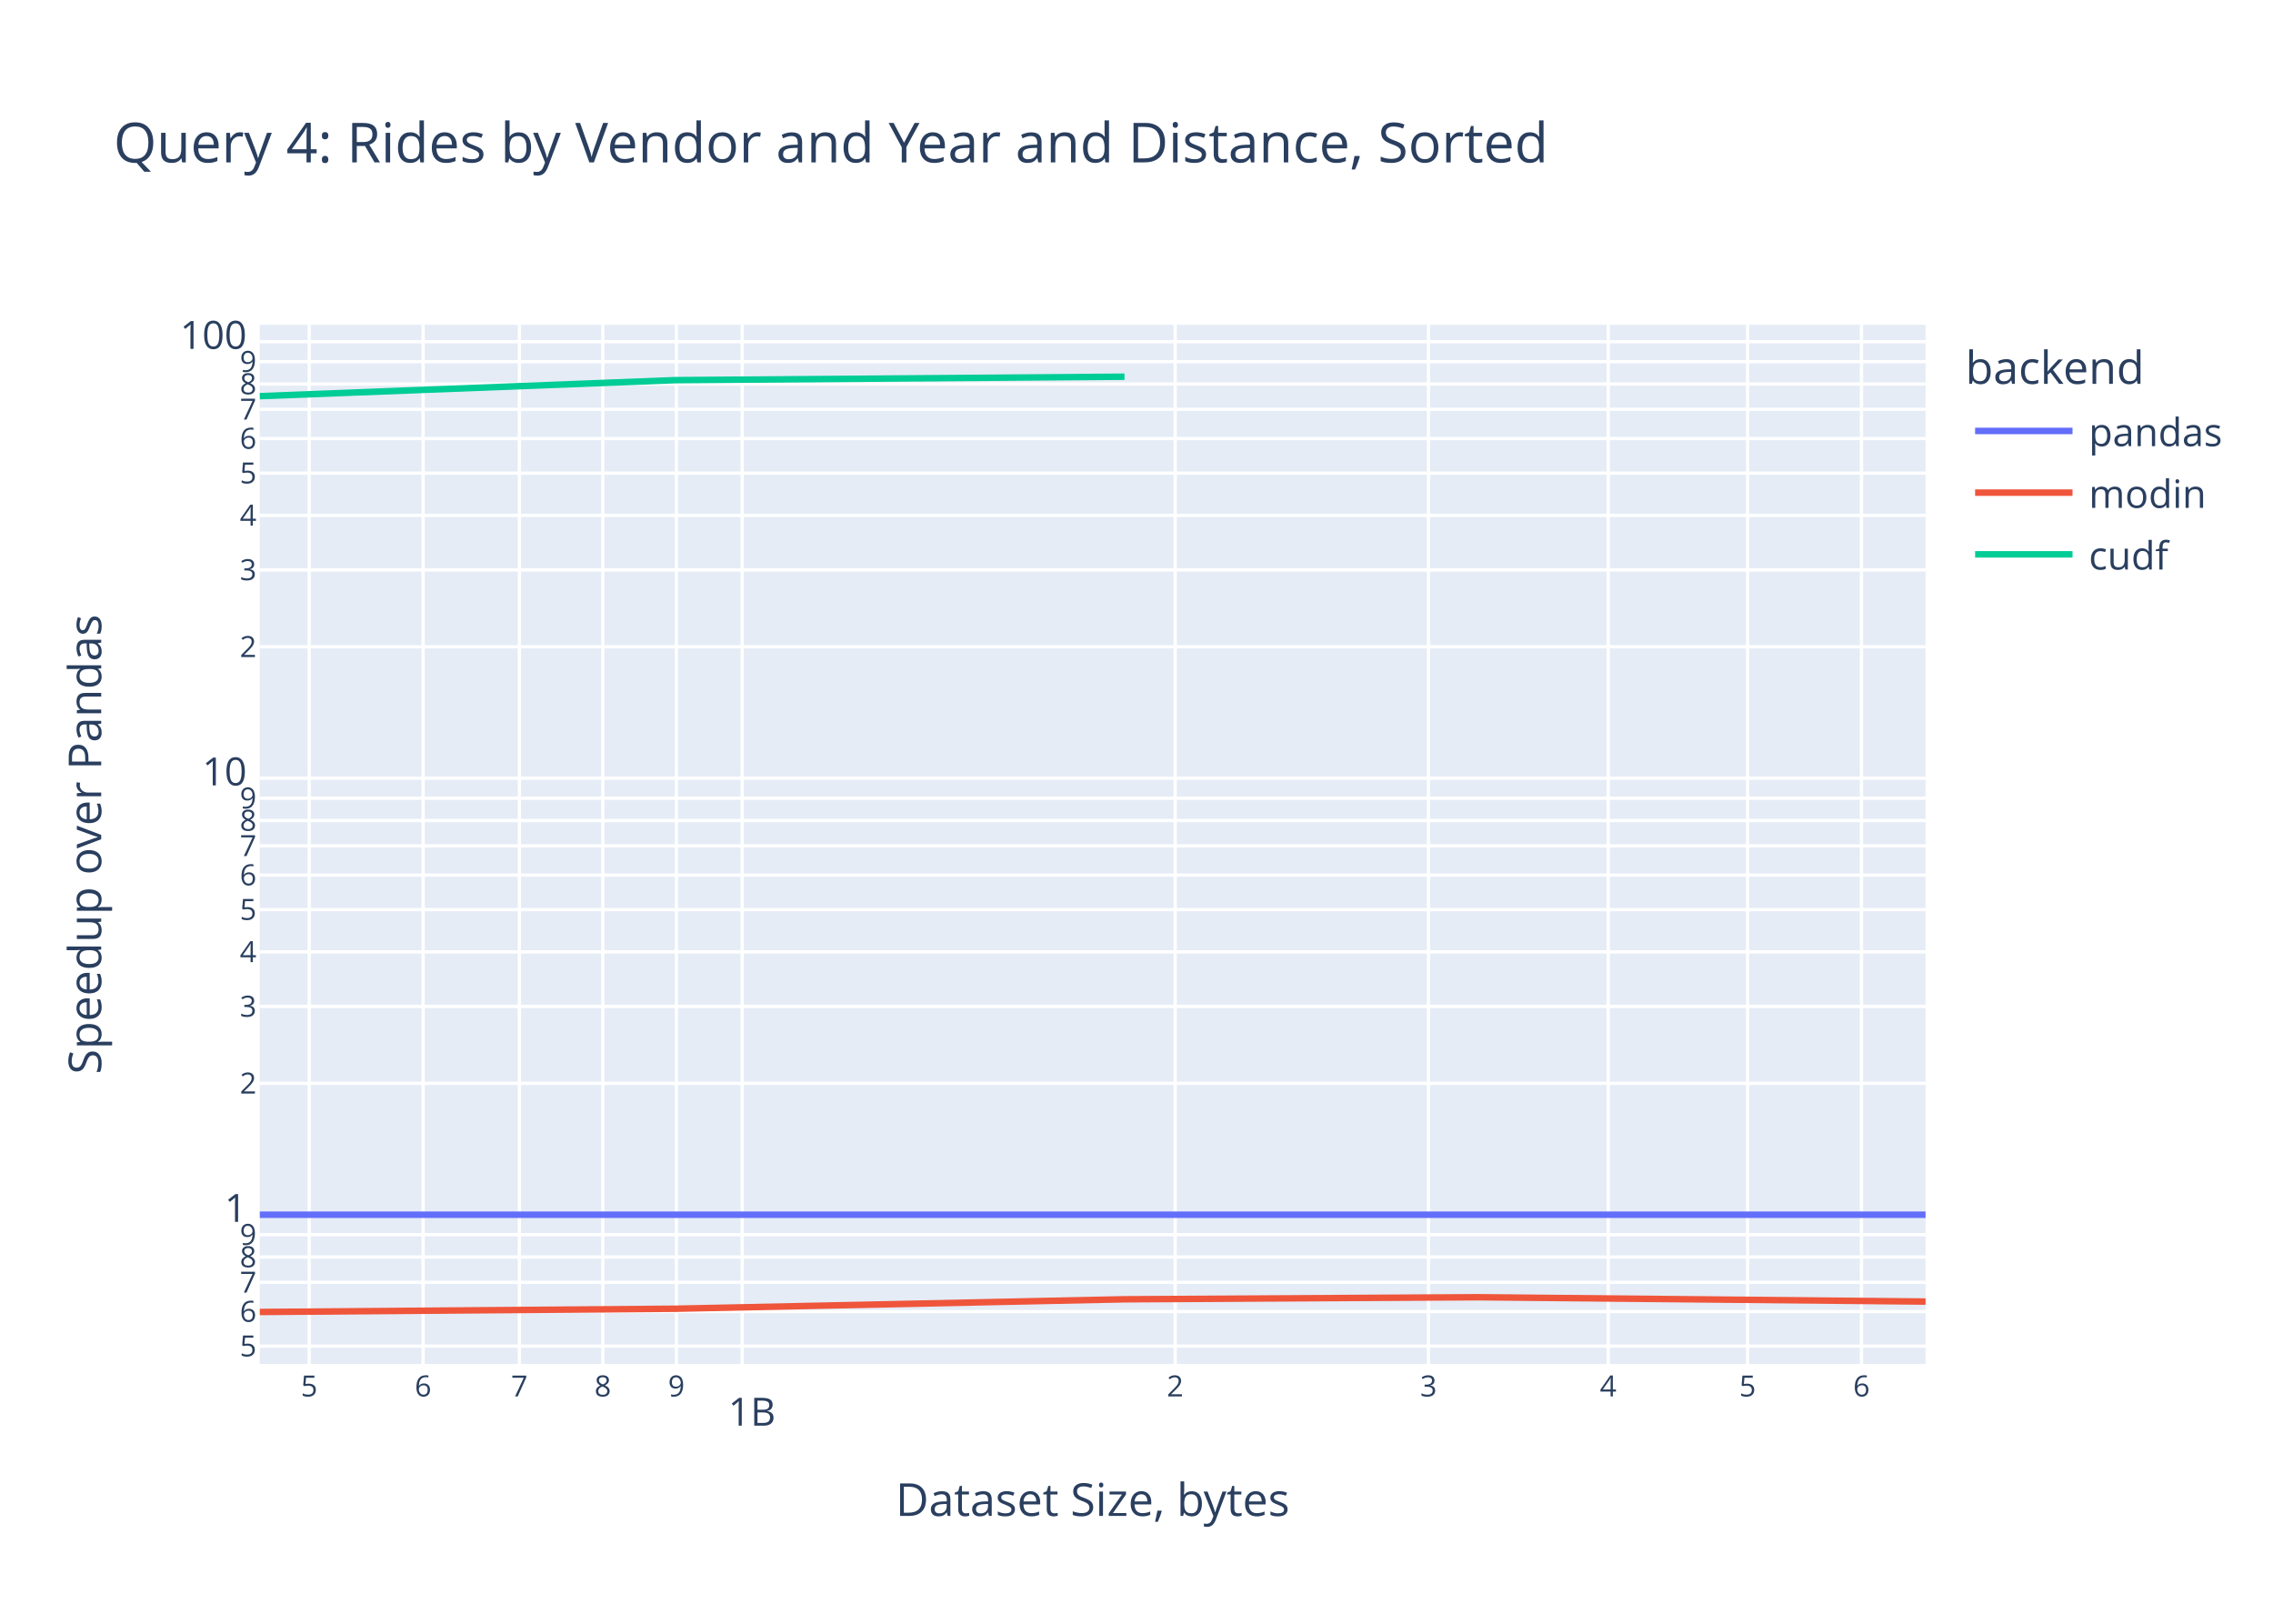
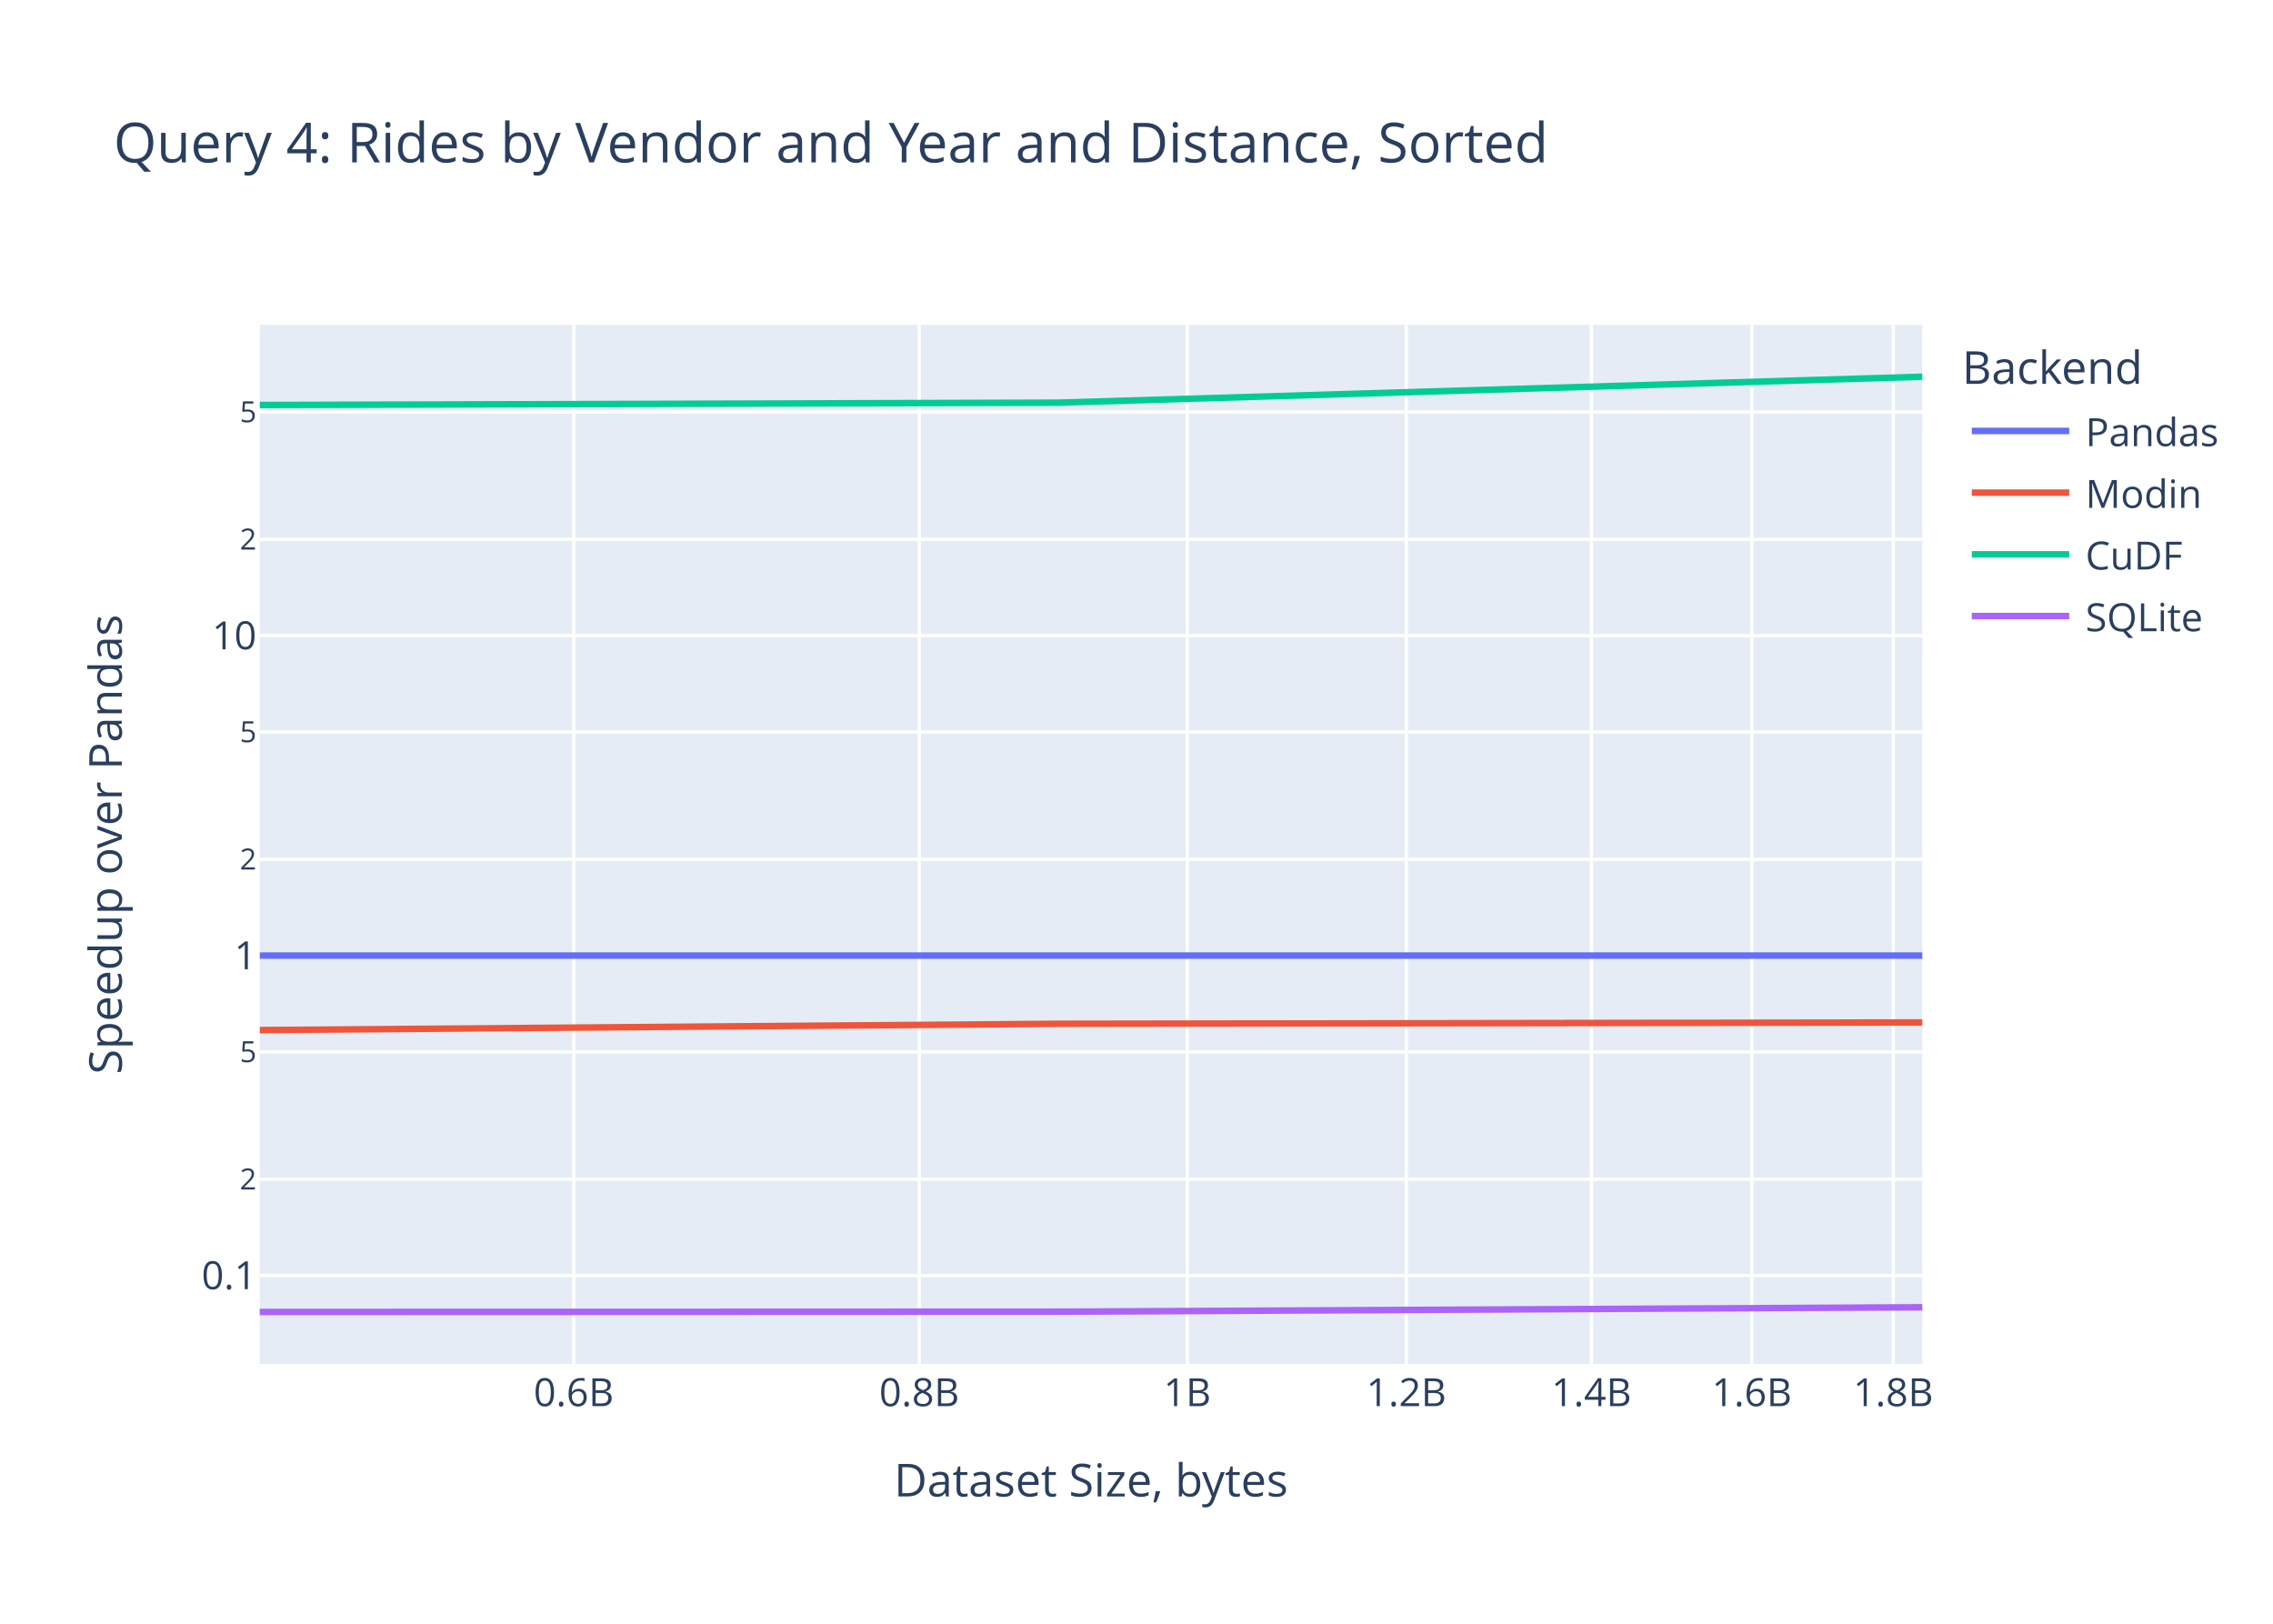
<svg xmlns="http://www.w3.org/2000/svg" class="main-svg" width="700" height="500" style="" viewBox="0 0 700 500">
  <rect x="0" y="0" width="700" height="500" style="fill: rgb(255, 255, 255); fill-opacity: 1;" />
-   <defs id="defs-67ce8e">
+   <defs id="defs-0a48e6">
    <g class="clips">
-       <clipPath id="clip67ce8exyplot" class="plotclip">
-         <rect width="513" height="320" />
-       </clipPath>
-       <clipPath class="axesclip" id="clip67ce8ex">
-         <rect x="80" y="0" width="513" height="500" />
-       </clipPath>
-       <clipPath class="axesclip" id="clip67ce8ey">
+       <clipPath id="clip0a48e6xyplot" class="plotclip">
+         <rect width="512" height="320" />
+       </clipPath>
+       <clipPath class="axesclip" id="clip0a48e6x">
+         <rect x="80" y="0" width="512" height="500" />
+       </clipPath>
+       <clipPath class="axesclip" id="clip0a48e6y">
        <rect x="0" y="100" width="700" height="320" />
      </clipPath>
-       <clipPath class="axesclip" id="clip67ce8exy">
-         <rect x="80" y="100" width="513" height="320" />
+       <clipPath class="axesclip" id="clip0a48e6xy">
+         <rect x="80" y="100" width="512" height="320" />
      </clipPath>
    </g>
    <g class="gradients" />
    <g class="patterns" />
  </defs>
  <g class="bglayer">
-     <rect class="bg" x="80" y="100" width="513" height="320" style="fill: rgb(229, 236, 246); fill-opacity: 1; stroke-width: 0;" />
+     <rect class="bg" x="80" y="100" width="512" height="320" style="fill: rgb(229, 236, 246); fill-opacity: 1; stroke-width: 0;" />
  </g>
  <g class="layer-below">
    <g class="imagelayer" />
    <g class="shapelayer" />
  </g>
  <g class="cartesianlayer">
    <g class="subplot xy">
      <g class="layer-subplot">
        <g class="shapelayer" />
        <g class="imagelayer" />
      </g>
      <g class="gridlayer">
        <g class="x">
-           <path class="xgrid crisp" transform="translate(95.22,0)" d="M0,100v320" style="stroke: rgb(255, 255, 255); stroke-opacity: 1; stroke-width: 1px;" />
-           <path class="xgrid crisp" transform="translate(130.3,0)" d="M0,100v320" style="stroke: rgb(255, 255, 255); stroke-opacity: 1; stroke-width: 1px;" />
-           <path class="xgrid crisp" transform="translate(159.95,0)" d="M0,100v320" style="stroke: rgb(255, 255, 255); stroke-opacity: 1; stroke-width: 1px;" />
-           <path class="xgrid crisp" transform="translate(185.64,0)" d="M0,100v320" style="stroke: rgb(255, 255, 255); stroke-opacity: 1; stroke-width: 1px;" />
-           <path class="xgrid crisp" transform="translate(208.3,0)" d="M0,100v320" style="stroke: rgb(255, 255, 255); stroke-opacity: 1; stroke-width: 1px;" />
-           <path class="xgrid crisp" transform="translate(228.57,0)" d="M0,100v320" style="stroke: rgb(255, 255, 255); stroke-opacity: 1; stroke-width: 1px;" />
-           <path class="xgrid crisp" transform="translate(361.91,0)" d="M0,100v320" style="stroke: rgb(255, 255, 255); stroke-opacity: 1; stroke-width: 1px;" />
-           <path class="xgrid crisp" transform="translate(439.92,0)" d="M0,100v320" style="stroke: rgb(255, 255, 255); stroke-opacity: 1; stroke-width: 1px;" />
-           <path class="xgrid crisp" transform="translate(495.26,0)" d="M0,100v320" style="stroke: rgb(255, 255, 255); stroke-opacity: 1; stroke-width: 1px;" />
-           <path class="xgrid crisp" transform="translate(538.19,0)" d="M0,100v320" style="stroke: rgb(255, 255, 255); stroke-opacity: 1; stroke-width: 1px;" />
-           <path class="xgrid crisp" transform="translate(573.27,0)" d="M0,100v320" style="stroke: rgb(255, 255, 255); stroke-opacity: 1; stroke-width: 1px;" />
+           <path class="xgrid crisp" transform="translate(176.7,0)" d="M0,100v320" style="stroke: rgb(255, 255, 255); stroke-opacity: 1; stroke-width: 1px;" />
+           <path class="xgrid crisp" transform="translate(283.11,0)" d="M0,100v320" style="stroke: rgb(255, 255, 255); stroke-opacity: 1; stroke-width: 1px;" />
+           <path class="xgrid crisp" transform="translate(365.64,0)" d="M0,100v320" style="stroke: rgb(255, 255, 255); stroke-opacity: 1; stroke-width: 1px;" />
+           <path class="xgrid crisp" transform="translate(433.08,0)" d="M0,100v320" style="stroke: rgb(255, 255, 255); stroke-opacity: 1; stroke-width: 1px;" />
+           <path class="xgrid crisp" transform="translate(490.1,0)" d="M0,100v320" style="stroke: rgb(255, 255, 255); stroke-opacity: 1; stroke-width: 1px;" />
+           <path class="xgrid crisp" transform="translate(539.49,0)" d="M0,100v320" style="stroke: rgb(255, 255, 255); stroke-opacity: 1; stroke-width: 1px;" />
+           <path class="xgrid crisp" transform="translate(583.05,0)" d="M0,100v320" style="stroke: rgb(255, 255, 255); stroke-opacity: 1; stroke-width: 1px;" />
        </g>
        <g class="y">
-           <path class="ygrid crisp" transform="translate(0,414.51)" d="M80,0h513" style="stroke: rgb(255, 255, 255); stroke-opacity: 1; stroke-width: 1px;" />
-           <path class="ygrid crisp" transform="translate(0,403.87)" d="M80,0h513" style="stroke: rgb(255, 255, 255); stroke-opacity: 1; stroke-width: 1px;" />
-           <path class="ygrid crisp" transform="translate(0,394.87)" d="M80,0h513" style="stroke: rgb(255, 255, 255); stroke-opacity: 1; stroke-width: 1px;" />
-           <path class="ygrid crisp" transform="translate(0,387.07)" d="M80,0h513" style="stroke: rgb(255, 255, 255); stroke-opacity: 1; stroke-width: 1px;" />
-           <path class="ygrid crisp" transform="translate(0,380.2)" d="M80,0h513" style="stroke: rgb(255, 255, 255); stroke-opacity: 1; stroke-width: 1px;" />
-           <path class="ygrid crisp" transform="translate(0,374.05)" d="M80,0h513" style="stroke: rgb(255, 255, 255); stroke-opacity: 1; stroke-width: 1px;" />
-           <path class="ygrid crisp" transform="translate(0,333.59)" d="M80,0h513" style="stroke: rgb(255, 255, 255); stroke-opacity: 1; stroke-width: 1px;" />
-           <path class="ygrid crisp" transform="translate(0,309.92)" d="M80,0h513" style="stroke: rgb(255, 255, 255); stroke-opacity: 1; stroke-width: 1px;" />
-           <path class="ygrid crisp" transform="translate(0,293.12)" d="M80,0h513" style="stroke: rgb(255, 255, 255); stroke-opacity: 1; stroke-width: 1px;" />
-           <path class="ygrid crisp" transform="translate(0,280.1)" d="M80,0h513" style="stroke: rgb(255, 255, 255); stroke-opacity: 1; stroke-width: 1px;" />
-           <path class="ygrid crisp" transform="translate(0,269.46)" d="M80,0h513" style="stroke: rgb(255, 255, 255); stroke-opacity: 1; stroke-width: 1px;" />
-           <path class="ygrid crisp" transform="translate(0,260.46)" d="M80,0h513" style="stroke: rgb(255, 255, 255); stroke-opacity: 1; stroke-width: 1px;" />
-           <path class="ygrid crisp" transform="translate(0,252.66)" d="M80,0h513" style="stroke: rgb(255, 255, 255); stroke-opacity: 1; stroke-width: 1px;" />
-           <path class="ygrid crisp" transform="translate(0,245.79)" d="M80,0h513" style="stroke: rgb(255, 255, 255); stroke-opacity: 1; stroke-width: 1px;" />
-           <path class="ygrid crisp" transform="translate(0,239.64)" d="M80,0h513" style="stroke: rgb(255, 255, 255); stroke-opacity: 1; stroke-width: 1px;" />
-           <path class="ygrid crisp" transform="translate(0,199.17)" d="M80,0h513" style="stroke: rgb(255, 255, 255); stroke-opacity: 1; stroke-width: 1px;" />
-           <path class="ygrid crisp" transform="translate(0,175.5)" d="M80,0h513" style="stroke: rgb(255, 255, 255); stroke-opacity: 1; stroke-width: 1px;" />
-           <path class="ygrid crisp" transform="translate(0,158.71)" d="M80,0h513" style="stroke: rgb(255, 255, 255); stroke-opacity: 1; stroke-width: 1px;" />
-           <path class="ygrid crisp" transform="translate(0,145.69)" d="M80,0h513" style="stroke: rgb(255, 255, 255); stroke-opacity: 1; stroke-width: 1px;" />
-           <path class="ygrid crisp" transform="translate(0,135.04)" d="M80,0h513" style="stroke: rgb(255, 255, 255); stroke-opacity: 1; stroke-width: 1px;" />
-           <path class="ygrid crisp" transform="translate(0,126.04)" d="M80,0h513" style="stroke: rgb(255, 255, 255); stroke-opacity: 1; stroke-width: 1px;" />
-           <path class="ygrid crisp" transform="translate(0,118.25)" d="M80,0h513" style="stroke: rgb(255, 255, 255); stroke-opacity: 1; stroke-width: 1px;" />
-           <path class="ygrid crisp" transform="translate(0,111.37)" d="M80,0h513" style="stroke: rgb(255, 255, 255); stroke-opacity: 1; stroke-width: 1px;" />
-           <path class="ygrid crisp" transform="translate(0,105.22)" d="M80,0h513" style="stroke: rgb(255, 255, 255); stroke-opacity: 1; stroke-width: 1px;" />
+           <path class="ygrid crisp" transform="translate(0,392.78)" d="M80,0h512" style="stroke: rgb(255, 255, 255); stroke-opacity: 1; stroke-width: 1px;" />
+           <path class="ygrid crisp" transform="translate(0,363.12)" d="M80,0h512" style="stroke: rgb(255, 255, 255); stroke-opacity: 1; stroke-width: 1px;" />
+           <path class="ygrid crisp" transform="translate(0,323.91)" d="M80,0h512" style="stroke: rgb(255, 255, 255); stroke-opacity: 1; stroke-width: 1px;" />
+           <path class="ygrid crisp" transform="translate(0,294.25)" d="M80,0h512" style="stroke: rgb(255, 255, 255); stroke-opacity: 1; stroke-width: 1px;" />
+           <path class="ygrid crisp" transform="translate(0,264.6)" d="M80,0h512" style="stroke: rgb(255, 255, 255); stroke-opacity: 1; stroke-width: 1px;" />
+           <path class="ygrid crisp" transform="translate(0,225.39)" d="M80,0h512" style="stroke: rgb(255, 255, 255); stroke-opacity: 1; stroke-width: 1px;" />
+           <path class="ygrid crisp" transform="translate(0,195.73)" d="M80,0h512" style="stroke: rgb(255, 255, 255); stroke-opacity: 1; stroke-width: 1px;" />
+           <path class="ygrid crisp" transform="translate(0,166.07)" d="M80,0h512" style="stroke: rgb(255, 255, 255); stroke-opacity: 1; stroke-width: 1px;" />
+           <path class="ygrid crisp" transform="translate(0,126.86)" d="M80,0h512" style="stroke: rgb(255, 255, 255); stroke-opacity: 1; stroke-width: 1px;" />
        </g>
      </g>
      <g class="zerolinelayer" />
      <path class="xlines-below" />
      <path class="ylines-below" />
      <g class="overlines-below" />
      <g class="xaxislayer-below" />
      <g class="yaxislayer-below" />
      <g class="overaxes-below" />
-       <g class="plot" transform="translate(80,100)" clip-path="url(#clip67ce8exyplot)">
+       <g class="plot" transform="translate(80,100)" clip-path="url(#clip0a48e6xyplot)">
        <g class="scatterlayer mlayer">
-           <g class="trace scatter trace04c539" style="stroke-miterlimit: 2; opacity: 1;">
-             <g class="fills" />
-             <g class="errorbars" />
-             <g class="lines">
-               <path class="js-line" d="M0,274.05L513,274.05" style="vector-effect: non-scaling-stroke; fill: none; stroke: rgb(99, 110, 250); stroke-opacity: 1; stroke-width: 2px; opacity: 1;" />
-             </g>
-             <g class="points" />
-             <g class="text" />
-           </g>
-           <g class="trace scatter trace831aff" style="stroke-miterlimit: 2; opacity: 1;">
-             <g class="fills" />
-             <g class="errorbars" />
-             <g class="lines">
-               <path class="js-line" d="M0,304L127.95,303L266.3,300.09L375.15,299.46L513,300.79" style="vector-effect: non-scaling-stroke; fill: none; stroke: rgb(239, 85, 59); stroke-opacity: 1; stroke-width: 2px; opacity: 1;" />
-             </g>
-             <g class="points" />
-             <g class="text" />
-           </g>
-           <g class="trace scatter trace8de975" style="stroke-miterlimit: 2; opacity: 1;">
-             <g class="fills" />
-             <g class="errorbars" />
-             <g class="lines">
-               <path class="js-line" d="M0,21.99L127.95,17.06L266.3,16" style="vector-effect: non-scaling-stroke; fill: none; stroke: rgb(0, 204, 150); stroke-opacity: 1; stroke-width: 2px; opacity: 1;" />
+           <g class="trace scatter trace83271e" style="stroke-miterlimit: 2; opacity: 1;">
+             <g class="fills" />
+             <g class="errorbars" />
+             <g class="lines">
+               <path class="js-line" d="M0,194.25L512,194.25" style="vector-effect: non-scaling-stroke; fill: none; stroke: rgb(99, 110, 250); stroke-opacity: 1; stroke-width: 2px; opacity: 1;" />
+             </g>
+             <g class="points" />
+             <g class="text" />
+           </g>
+           <g class="trace scatter tracec42f49" style="stroke-miterlimit: 2; opacity: 1;">
+             <g class="fills" />
+             <g class="errorbars" />
+             <g class="lines">
+               <path class="js-line" d="M0,217.19L246,215.25L512,214.84" style="vector-effect: non-scaling-stroke; fill: none; stroke: rgb(239, 85, 59); stroke-opacity: 1; stroke-width: 2px; opacity: 1;" />
+             </g>
+             <g class="points" />
+             <g class="text" />
+           </g>
+           <g class="trace scatter trace9b57e1" style="stroke-miterlimit: 2; opacity: 1;">
+             <g class="fills" />
+             <g class="errorbars" />
+             <g class="lines">
+               <path class="js-line" d="M0,24.71L246,23.99L512,16" style="vector-effect: non-scaling-stroke; fill: none; stroke: rgb(0, 204, 150); stroke-opacity: 1; stroke-width: 2px; opacity: 1;" />
+             </g>
+             <g class="points" />
+             <g class="text" />
+           </g>
+           <g class="trace scatter traceb8e652" style="stroke-miterlimit: 2; opacity: 1;">
+             <g class="fills" />
+             <g class="errorbars" />
+             <g class="lines">
+               <path class="js-line" d="M0,304L246,303.91L512,302.55" style="vector-effect: non-scaling-stroke; fill: none; stroke: rgb(171, 99, 250); stroke-opacity: 1; stroke-width: 2px; opacity: 1;" />
            </g>
            <g class="points" />
            <g class="text" />
          </g>
        </g>
      </g>
      <g class="overplot" />
      <path class="xlines-above crisp" d="M0,0" style="fill: none;" />
      <path class="ylines-above crisp" d="M0,0" style="fill: none;" />
      <g class="overlines-above" />
      <g class="xaxislayer-above">
        <g class="xtick">
-           <text text-anchor="middle" x="0" y="430" transform="translate(95.22,0)" style="font-family: 'Open Sans', verdana, arial, sans-serif; font-size: 9px; fill: rgb(42, 63, 95); fill-opacity: 1; white-space: pre; opacity: 1;">5</text>
-         </g>
-         <g class="xtick">
-           <text text-anchor="middle" x="0" y="430" style="font-family: 'Open Sans', verdana, arial, sans-serif; font-size: 9px; fill: rgb(42, 63, 95); fill-opacity: 1; white-space: pre; opacity: 1;" transform="translate(130.3,0)">6</text>
-         </g>
-         <g class="xtick">
-           <text text-anchor="middle" x="0" y="430" style="font-family: 'Open Sans', verdana, arial, sans-serif; font-size: 9px; fill: rgb(42, 63, 95); fill-opacity: 1; white-space: pre; opacity: 1;" transform="translate(159.95,0)">7</text>
-         </g>
-         <g class="xtick">
-           <text text-anchor="middle" x="0" y="430" style="font-family: 'Open Sans', verdana, arial, sans-serif; font-size: 9px; fill: rgb(42, 63, 95); fill-opacity: 1; white-space: pre; opacity: 1;" transform="translate(185.64,0)">8</text>
-         </g>
-         <g class="xtick">
-           <text text-anchor="middle" x="0" y="430" style="font-family: 'Open Sans', verdana, arial, sans-serif; font-size: 9px; fill: rgb(42, 63, 95); fill-opacity: 1; white-space: pre; opacity: 1;" transform="translate(208.3,0)">9</text>
-         </g>
-         <g class="xtick">
-           <text text-anchor="middle" x="3" y="439" style="font-family: 'Open Sans', verdana, arial, sans-serif; font-size: 12px; fill: rgb(42, 63, 95); fill-opacity: 1; white-space: pre; opacity: 1;" transform="translate(228.57,0)">1B</text>
-         </g>
-         <g class="xtick">
-           <text text-anchor="middle" x="0" y="430" style="font-family: 'Open Sans', verdana, arial, sans-serif; font-size: 9px; fill: rgb(42, 63, 95); fill-opacity: 1; white-space: pre; opacity: 1;" transform="translate(361.91,0)">2</text>
-         </g>
-         <g class="xtick">
-           <text text-anchor="middle" x="0" y="430" style="font-family: 'Open Sans', verdana, arial, sans-serif; font-size: 9px; fill: rgb(42, 63, 95); fill-opacity: 1; white-space: pre; opacity: 1;" transform="translate(439.92,0)">3</text>
-         </g>
-         <g class="xtick">
-           <text text-anchor="middle" x="0" y="430" style="font-family: 'Open Sans', verdana, arial, sans-serif; font-size: 9px; fill: rgb(42, 63, 95); fill-opacity: 1; white-space: pre; opacity: 1;" transform="translate(495.26,0)">4</text>
-         </g>
-         <g class="xtick">
-           <text text-anchor="middle" x="0" y="430" style="font-family: 'Open Sans', verdana, arial, sans-serif; font-size: 9px; fill: rgb(42, 63, 95); fill-opacity: 1; white-space: pre; opacity: 1;" transform="translate(538.19,0)">5</text>
-         </g>
-         <g class="xtick">
-           <text text-anchor="middle" x="0" y="430" style="font-family: 'Open Sans', verdana, arial, sans-serif; font-size: 9px; fill: rgb(42, 63, 95); fill-opacity: 1; white-space: pre; opacity: 1;" transform="translate(573.27,0)">6</text>
+           <text text-anchor="middle" x="0" y="433" transform="translate(176.7,0)" style="font-family: 'Open Sans', verdana, arial, sans-serif; font-size: 12px; fill: rgb(42, 63, 95); fill-opacity: 1; white-space: pre; opacity: 1;">0.6B</text>
+         </g>
+         <g class="xtick">
+           <text text-anchor="middle" x="0" y="433" style="font-family: 'Open Sans', verdana, arial, sans-serif; font-size: 12px; fill: rgb(42, 63, 95); fill-opacity: 1; white-space: pre; opacity: 1;" transform="translate(283.11,0)">0.8B</text>
+         </g>
+         <g class="xtick">
+           <text text-anchor="middle" x="0" y="433" style="font-family: 'Open Sans', verdana, arial, sans-serif; font-size: 12px; fill: rgb(42, 63, 95); fill-opacity: 1; white-space: pre; opacity: 1;" transform="translate(365.64,0)">1B</text>
+         </g>
+         <g class="xtick">
+           <text text-anchor="middle" x="0" y="433" style="font-family: 'Open Sans', verdana, arial, sans-serif; font-size: 12px; fill: rgb(42, 63, 95); fill-opacity: 1; white-space: pre; opacity: 1;" transform="translate(433.08,0)">1.2B</text>
+         </g>
+         <g class="xtick">
+           <text text-anchor="middle" x="0" y="433" style="font-family: 'Open Sans', verdana, arial, sans-serif; font-size: 12px; fill: rgb(42, 63, 95); fill-opacity: 1; white-space: pre; opacity: 1;" transform="translate(490.1,0)">1.4B</text>
+         </g>
+         <g class="xtick">
+           <text text-anchor="middle" x="0" y="433" style="font-family: 'Open Sans', verdana, arial, sans-serif; font-size: 12px; fill: rgb(42, 63, 95); fill-opacity: 1; white-space: pre; opacity: 1;" transform="translate(539.49,0)">1.6B</text>
+         </g>
+         <g class="xtick">
+           <text text-anchor="middle" x="0" y="433" style="font-family: 'Open Sans', verdana, arial, sans-serif; font-size: 12px; fill: rgb(42, 63, 95); fill-opacity: 1; white-space: pre; opacity: 1;" transform="translate(583.05,0)">1.8B</text>
        </g>
      </g>
      <g class="yaxislayer-above">
        <g class="ytick">
-           <text text-anchor="end" x="79" y="3.15" transform="translate(0,414.51)" style="font-family: 'Open Sans', verdana, arial, sans-serif; font-size: 9px; fill: rgb(42, 63, 95); fill-opacity: 1; white-space: pre; opacity: 1;">5</text>
-         </g>
-         <g class="ytick">
-           <text text-anchor="end" x="79" y="3.15" style="font-family: 'Open Sans', verdana, arial, sans-serif; font-size: 9px; fill: rgb(42, 63, 95); fill-opacity: 1; white-space: pre; opacity: 1;" transform="translate(0,403.87)">6</text>
-         </g>
-         <g class="ytick">
-           <text text-anchor="end" x="79" y="3.15" style="font-family: 'Open Sans', verdana, arial, sans-serif; font-size: 9px; fill: rgb(42, 63, 95); fill-opacity: 1; white-space: pre; opacity: 1;" transform="translate(0,394.87)">7</text>
-         </g>
-         <g class="ytick">
-           <text text-anchor="end" x="79" y="3.15" style="font-family: 'Open Sans', verdana, arial, sans-serif; font-size: 9px; fill: rgb(42, 63, 95); fill-opacity: 1; white-space: pre; opacity: 1;" transform="translate(0,387.07)">8</text>
-         </g>
-         <g class="ytick">
-           <text text-anchor="end" x="79" y="3.15" style="font-family: 'Open Sans', verdana, arial, sans-serif; font-size: 9px; fill: rgb(42, 63, 95); fill-opacity: 1; white-space: pre; opacity: 1;" transform="translate(0,380.2)">9</text>
-         </g>
-         <g class="ytick">
-           <text text-anchor="end" x="76" y="2.2" style="font-family: 'Open Sans', verdana, arial, sans-serif; font-size: 12px; fill: rgb(42, 63, 95); fill-opacity: 1; white-space: pre; opacity: 1;" transform="translate(0,374.05)">1</text>
-         </g>
-         <g class="ytick">
-           <text text-anchor="end" x="79" y="3.15" style="font-family: 'Open Sans', verdana, arial, sans-serif; font-size: 9px; fill: rgb(42, 63, 95); fill-opacity: 1; white-space: pre; opacity: 1;" transform="translate(0,333.59)">2</text>
-         </g>
-         <g class="ytick">
-           <text text-anchor="end" x="79" y="3.15" style="font-family: 'Open Sans', verdana, arial, sans-serif; font-size: 9px; fill: rgb(42, 63, 95); fill-opacity: 1; white-space: pre; opacity: 1;" transform="translate(0,309.92)">3</text>
-         </g>
-         <g class="ytick">
-           <text text-anchor="end" x="79" y="3.15" style="font-family: 'Open Sans', verdana, arial, sans-serif; font-size: 9px; fill: rgb(42, 63, 95); fill-opacity: 1; white-space: pre; opacity: 1;" transform="translate(0,293.12)">4</text>
-         </g>
-         <g class="ytick">
-           <text text-anchor="end" x="79" y="3.15" style="font-family: 'Open Sans', verdana, arial, sans-serif; font-size: 9px; fill: rgb(42, 63, 95); fill-opacity: 1; white-space: pre; opacity: 1;" transform="translate(0,280.1)">5</text>
-         </g>
-         <g class="ytick">
-           <text text-anchor="end" x="79" y="3.15" style="font-family: 'Open Sans', verdana, arial, sans-serif; font-size: 9px; fill: rgb(42, 63, 95); fill-opacity: 1; white-space: pre; opacity: 1;" transform="translate(0,269.46)">6</text>
-         </g>
-         <g class="ytick">
-           <text text-anchor="end" x="79" y="3.15" style="font-family: 'Open Sans', verdana, arial, sans-serif; font-size: 9px; fill: rgb(42, 63, 95); fill-opacity: 1; white-space: pre; opacity: 1;" transform="translate(0,260.46)">7</text>
-         </g>
-         <g class="ytick">
-           <text text-anchor="end" x="79" y="3.15" style="font-family: 'Open Sans', verdana, arial, sans-serif; font-size: 9px; fill: rgb(42, 63, 95); fill-opacity: 1; white-space: pre; opacity: 1;" transform="translate(0,252.66)">8</text>
-         </g>
-         <g class="ytick">
-           <text text-anchor="end" x="79" y="3.15" style="font-family: 'Open Sans', verdana, arial, sans-serif; font-size: 9px; fill: rgb(42, 63, 95); fill-opacity: 1; white-space: pre; opacity: 1;" transform="translate(0,245.79)">9</text>
-         </g>
-         <g class="ytick">
-           <text text-anchor="end" x="76" y="2.2" style="font-family: 'Open Sans', verdana, arial, sans-serif; font-size: 12px; fill: rgb(42, 63, 95); fill-opacity: 1; white-space: pre; opacity: 1;" transform="translate(0,239.64)">10</text>
-         </g>
-         <g class="ytick">
-           <text text-anchor="end" x="79" y="3.15" style="font-family: 'Open Sans', verdana, arial, sans-serif; font-size: 9px; fill: rgb(42, 63, 95); fill-opacity: 1; white-space: pre; opacity: 1;" transform="translate(0,199.17)">2</text>
-         </g>
-         <g class="ytick">
-           <text text-anchor="end" x="79" y="3.15" style="font-family: 'Open Sans', verdana, arial, sans-serif; font-size: 9px; fill: rgb(42, 63, 95); fill-opacity: 1; white-space: pre; opacity: 1;" transform="translate(0,175.5)">3</text>
-         </g>
-         <g class="ytick">
-           <text text-anchor="end" x="79" y="3.15" style="font-family: 'Open Sans', verdana, arial, sans-serif; font-size: 9px; fill: rgb(42, 63, 95); fill-opacity: 1; white-space: pre; opacity: 1;" transform="translate(0,158.71)">4</text>
-         </g>
-         <g class="ytick">
-           <text text-anchor="end" x="79" y="3.15" style="font-family: 'Open Sans', verdana, arial, sans-serif; font-size: 9px; fill: rgb(42, 63, 95); fill-opacity: 1; white-space: pre; opacity: 1;" transform="translate(0,145.69)">5</text>
-         </g>
-         <g class="ytick">
-           <text text-anchor="end" x="79" y="3.15" style="font-family: 'Open Sans', verdana, arial, sans-serif; font-size: 9px; fill: rgb(42, 63, 95); fill-opacity: 1; white-space: pre; opacity: 1;" transform="translate(0,135.04)">6</text>
-         </g>
-         <g class="ytick">
-           <text text-anchor="end" x="79" y="3.15" style="font-family: 'Open Sans', verdana, arial, sans-serif; font-size: 9px; fill: rgb(42, 63, 95); fill-opacity: 1; white-space: pre; opacity: 1;" transform="translate(0,126.04)">7</text>
-         </g>
-         <g class="ytick">
-           <text text-anchor="end" x="79" y="3.15" style="font-family: 'Open Sans', verdana, arial, sans-serif; font-size: 9px; fill: rgb(42, 63, 95); fill-opacity: 1; white-space: pre; opacity: 1;" transform="translate(0,118.25)">8</text>
-         </g>
-         <g class="ytick">
-           <text text-anchor="end" x="79" y="3.15" style="font-family: 'Open Sans', verdana, arial, sans-serif; font-size: 9px; fill: rgb(42, 63, 95); fill-opacity: 1; white-space: pre; opacity: 1;" transform="translate(0,111.37)">9</text>
-         </g>
-         <g class="ytick">
-           <text text-anchor="end" x="76" y="2.2" style="font-family: 'Open Sans', verdana, arial, sans-serif; font-size: 12px; fill: rgb(42, 63, 95); fill-opacity: 1; white-space: pre; opacity: 1;" transform="translate(0,105.22)">100</text>
+           <text text-anchor="end" x="79" y="4.2" transform="translate(0,392.78)" style="font-family: 'Open Sans', verdana, arial, sans-serif; font-size: 12px; fill: rgb(42, 63, 95); fill-opacity: 1; white-space: pre; opacity: 1;">0.1</text>
+         </g>
+         <g class="ytick">
+           <text text-anchor="end" x="79" y="3.15" style="font-family: 'Open Sans', verdana, arial, sans-serif; font-size: 9px; fill: rgb(42, 63, 95); fill-opacity: 1; white-space: pre; opacity: 1;" transform="translate(0,363.12)">2</text>
+         </g>
+         <g class="ytick">
+           <text text-anchor="end" x="79" y="3.15" style="font-family: 'Open Sans', verdana, arial, sans-serif; font-size: 9px; fill: rgb(42, 63, 95); fill-opacity: 1; white-space: pre; opacity: 1;" transform="translate(0,323.91)">5</text>
+         </g>
+         <g class="ytick">
+           <text text-anchor="end" x="79" y="4.2" style="font-family: 'Open Sans', verdana, arial, sans-serif; font-size: 12px; fill: rgb(42, 63, 95); fill-opacity: 1; white-space: pre; opacity: 1;" transform="translate(0,294.25)">1</text>
+         </g>
+         <g class="ytick">
+           <text text-anchor="end" x="79" y="3.15" style="font-family: 'Open Sans', verdana, arial, sans-serif; font-size: 9px; fill: rgb(42, 63, 95); fill-opacity: 1; white-space: pre; opacity: 1;" transform="translate(0,264.6)">2</text>
+         </g>
+         <g class="ytick">
+           <text text-anchor="end" x="79" y="3.15" style="font-family: 'Open Sans', verdana, arial, sans-serif; font-size: 9px; fill: rgb(42, 63, 95); fill-opacity: 1; white-space: pre; opacity: 1;" transform="translate(0,225.39)">5</text>
+         </g>
+         <g class="ytick">
+           <text text-anchor="end" x="79" y="4.2" style="font-family: 'Open Sans', verdana, arial, sans-serif; font-size: 12px; fill: rgb(42, 63, 95); fill-opacity: 1; white-space: pre; opacity: 1;" transform="translate(0,195.73)">10</text>
+         </g>
+         <g class="ytick">
+           <text text-anchor="end" x="79" y="3.15" style="font-family: 'Open Sans', verdana, arial, sans-serif; font-size: 9px; fill: rgb(42, 63, 95); fill-opacity: 1; white-space: pre; opacity: 1;" transform="translate(0,166.07)">2</text>
+         </g>
+         <g class="ytick">
+           <text text-anchor="end" x="79" y="3.15" style="font-family: 'Open Sans', verdana, arial, sans-serif; font-size: 9px; fill: rgb(42, 63, 95); fill-opacity: 1; white-space: pre; opacity: 1;" transform="translate(0,126.86)">5</text>
        </g>
      </g>
      <g class="overaxes-above" />
    </g>
  </g>
  <g class="polarlayer" />
  <g class="smithlayer" />
  <g class="ternarylayer" />
  <g class="geolayer" />
  <g class="funnelarealayer" />
  <g class="pielayer" />
  <g class="iciclelayer" />
  <g class="treemaplayer" />
  <g class="sunburstlayer" />
  <g class="glimages" />
-   <defs id="topdefs-67ce8e">
+   <defs id="topdefs-0a48e6">
    <g class="clips" />
-     <clipPath id="legend67ce8e">
-       <rect width="85" height="86" x="0" y="0" />
+     <clipPath id="legend0a48e6">
+       <rect width="86" height="105" x="0" y="0" />
    </clipPath>
  </defs>
  <g class="layer-above">
    <g class="imagelayer" />
    <g class="shapelayer" />
  </g>
  <g class="infolayer">
-     <g class="legend" pointer-events="all" transform="translate(603.26,100)">
-       <rect class="bg" shape-rendering="crispEdges" width="85" height="86" x="0" y="0" style="stroke: rgb(68, 68, 68); stroke-opacity: 1; fill: rgb(255, 255, 255); fill-opacity: 1; stroke-width: 0px;" />
-       <g class="scrollbox" transform="" clip-path="url(#legend67ce8e)">
-         <text class="legendtitletext" text-anchor="start" x="2" y="18.2" style="font-family: 'Open Sans', verdana, arial, sans-serif; font-size: 14px; fill: rgb(42, 63, 95); fill-opacity: 1; white-space: pre;">backend</text>
+     <g class="legend" pointer-events="all" transform="translate(602.24,100)">
+       <rect class="bg" shape-rendering="crispEdges" width="86" height="105" x="0" y="0" style="stroke: rgb(68, 68, 68); stroke-opacity: 1; fill: rgb(255, 255, 255); fill-opacity: 1; stroke-width: 0px;" />
+       <g class="scrollbox" transform="" clip-path="url(#legend0a48e6)">
+         <text class="legendtitletext" text-anchor="start" x="2" y="18.2" style="font-family: 'Open Sans', verdana, arial, sans-serif; font-size: 14px; fill: rgb(42, 63, 95); fill-opacity: 1; white-space: pre;">Backend</text>
        <g class="groups" transform="">
          <g class="traces" transform="translate(0,32.7)" style="opacity: 1;">
-             <text class="legendtext" text-anchor="start" x="40" y="4.68" style="font-family: 'Open Sans', verdana, arial, sans-serif; font-size: 12px; fill: rgb(42, 63, 95); fill-opacity: 1; white-space: pre;">pandas</text>
+             <text class="legendtext" text-anchor="start" x="40" y="4.68" style="font-family: 'Open Sans', verdana, arial, sans-serif; font-size: 12px; fill: rgb(42, 63, 95); fill-opacity: 1; white-space: pre;">Pandas</text>
            <g class="layers" style="opacity: 1;">
              <g class="legendfill" />
              <g class="legendlines">
                <path class="js-line" d="M5,0h30" style="fill: none; stroke: rgb(99, 110, 250); stroke-opacity: 1; stroke-width: 2px;" />
              </g>
              <g class="legendsymbols">
                <g class="legendpoints" />
              </g>
            </g>
-             <rect class="legendtoggle" x="0" y="-9.5" width="79.375" height="19" style="fill: rgb(0, 0, 0); fill-opacity: 0;" />
+             <rect class="legendtoggle" x="0" y="-9.5" width="80.703" height="19" style="fill: rgb(0, 0, 0); fill-opacity: 0;" />
          </g>
        </g>
        <g class="groups" transform="">
          <g class="traces" transform="translate(0,51.7)" style="opacity: 1;">
-             <text class="legendtext" text-anchor="start" x="40" y="4.68" style="font-family: 'Open Sans', verdana, arial, sans-serif; font-size: 12px; fill: rgb(42, 63, 95); fill-opacity: 1; white-space: pre;">modin</text>
+             <text class="legendtext" text-anchor="start" x="40" y="4.68" style="font-family: 'Open Sans', verdana, arial, sans-serif; font-size: 12px; fill: rgb(42, 63, 95); fill-opacity: 1; white-space: pre;">Modin</text>
            <g class="layers" style="opacity: 1;">
              <g class="legendfill" />
              <g class="legendlines">
                <path class="js-line" d="M5,0h30" style="fill: none; stroke: rgb(239, 85, 59); stroke-opacity: 1; stroke-width: 2px;" />
              </g>
              <g class="legendsymbols">
                <g class="legendpoints" />
              </g>
            </g>
-             <rect class="legendtoggle" x="0" y="-9.5" width="79.375" height="19" style="fill: rgb(0, 0, 0); fill-opacity: 0;" />
+             <rect class="legendtoggle" x="0" y="-9.5" width="80.703" height="19" style="fill: rgb(0, 0, 0); fill-opacity: 0;" />
          </g>
        </g>
        <g class="groups" transform="">
          <g class="traces" transform="translate(0,70.7)" style="opacity: 1;">
-             <text class="legendtext" text-anchor="start" x="40" y="4.68" style="font-family: 'Open Sans', verdana, arial, sans-serif; font-size: 12px; fill: rgb(42, 63, 95); fill-opacity: 1; white-space: pre;">cudf</text>
+             <text class="legendtext" text-anchor="start" x="40" y="4.68" style="font-family: 'Open Sans', verdana, arial, sans-serif; font-size: 12px; fill: rgb(42, 63, 95); fill-opacity: 1; white-space: pre;">CuDF</text>
            <g class="layers" style="opacity: 1;">
              <g class="legendfill" />
              <g class="legendlines">
                <path class="js-line" d="M5,0h30" style="fill: none; stroke: rgb(0, 204, 150); stroke-opacity: 1; stroke-width: 2px;" />
              </g>
              <g class="legendsymbols">
                <g class="legendpoints" />
              </g>
            </g>
-             <rect class="legendtoggle" x="0" y="-9.5" width="79.375" height="19" style="fill: rgb(0, 0, 0); fill-opacity: 0;" />
+             <rect class="legendtoggle" x="0" y="-9.5" width="80.703" height="19" style="fill: rgb(0, 0, 0); fill-opacity: 0;" />
+           </g>
+         </g>
+         <g class="groups" transform="">
+           <g class="traces" transform="translate(0,89.7)" style="opacity: 1;">
+             <text class="legendtext" text-anchor="start" x="40" y="4.68" style="font-family: 'Open Sans', verdana, arial, sans-serif; font-size: 12px; fill: rgb(42, 63, 95); fill-opacity: 1; white-space: pre;">SQLite</text>
+             <g class="layers" style="opacity: 1;">
+               <g class="legendfill" />
+               <g class="legendlines">
+                 <path class="js-line" d="M5,0h30" style="fill: none; stroke: rgb(171, 99, 250); stroke-opacity: 1; stroke-width: 2px;" />
+               </g>
+               <g class="legendsymbols">
+                 <g class="legendpoints" />
+               </g>
+             </g>
+             <rect class="legendtoggle" x="0" y="-9.5" width="80.703" height="19" style="fill: rgb(0, 0, 0); fill-opacity: 0;" />
          </g>
        </g>
      </g>
      <rect class="scrollbar" rx="20" ry="3" width="0" height="0" x="0" y="0" style="fill: rgb(128, 139, 164); fill-opacity: 1;" />
    </g>
    <g class="g-gtitle">
      <text class="gtitle" x="35" y="50" text-anchor="start" dy="0em" style="font-family: 'Open Sans', verdana, arial, sans-serif; font-size: 17px; fill: rgb(42, 63, 95); opacity: 1; font-weight: normal; white-space: pre;">Query 4: Rides by Vendor and Year and Distance, Sorted</text>
    </g>
    <g class="g-xtitle">
-       <text class="xtitle" x="336.5" y="466.8" text-anchor="middle" style="font-family: 'Open Sans', verdana, arial, sans-serif; font-size: 14px; fill: rgb(42, 63, 95); opacity: 1; font-weight: normal; white-space: pre;">Dataset Size, bytes</text>
+       <text class="xtitle" x="336" y="460.8" text-anchor="middle" style="font-family: 'Open Sans', verdana, arial, sans-serif; font-size: 14px; fill: rgb(42, 63, 95); opacity: 1; font-weight: normal; white-space: pre;">Dataset Size, bytes</text>
    </g>
    <g class="g-ytitle">
-       <text class="ytitle" transform="rotate(-90,31.16875,260)" x="31.169" y="260" text-anchor="middle" style="font-family: 'Open Sans', verdana, arial, sans-serif; font-size: 14px; fill: rgb(42, 63, 95); opacity: 1; font-weight: normal; white-space: pre;">Speedup over Pandas</text>
+       <text class="ytitle" transform="rotate(-90,37.5125,260)" x="37.513" y="260" text-anchor="middle" style="font-family: 'Open Sans', verdana, arial, sans-serif; font-size: 14px; fill: rgb(42, 63, 95); opacity: 1; font-weight: normal; white-space: pre;">Speedup over Pandas</text>
    </g>
  </g>
</svg>
